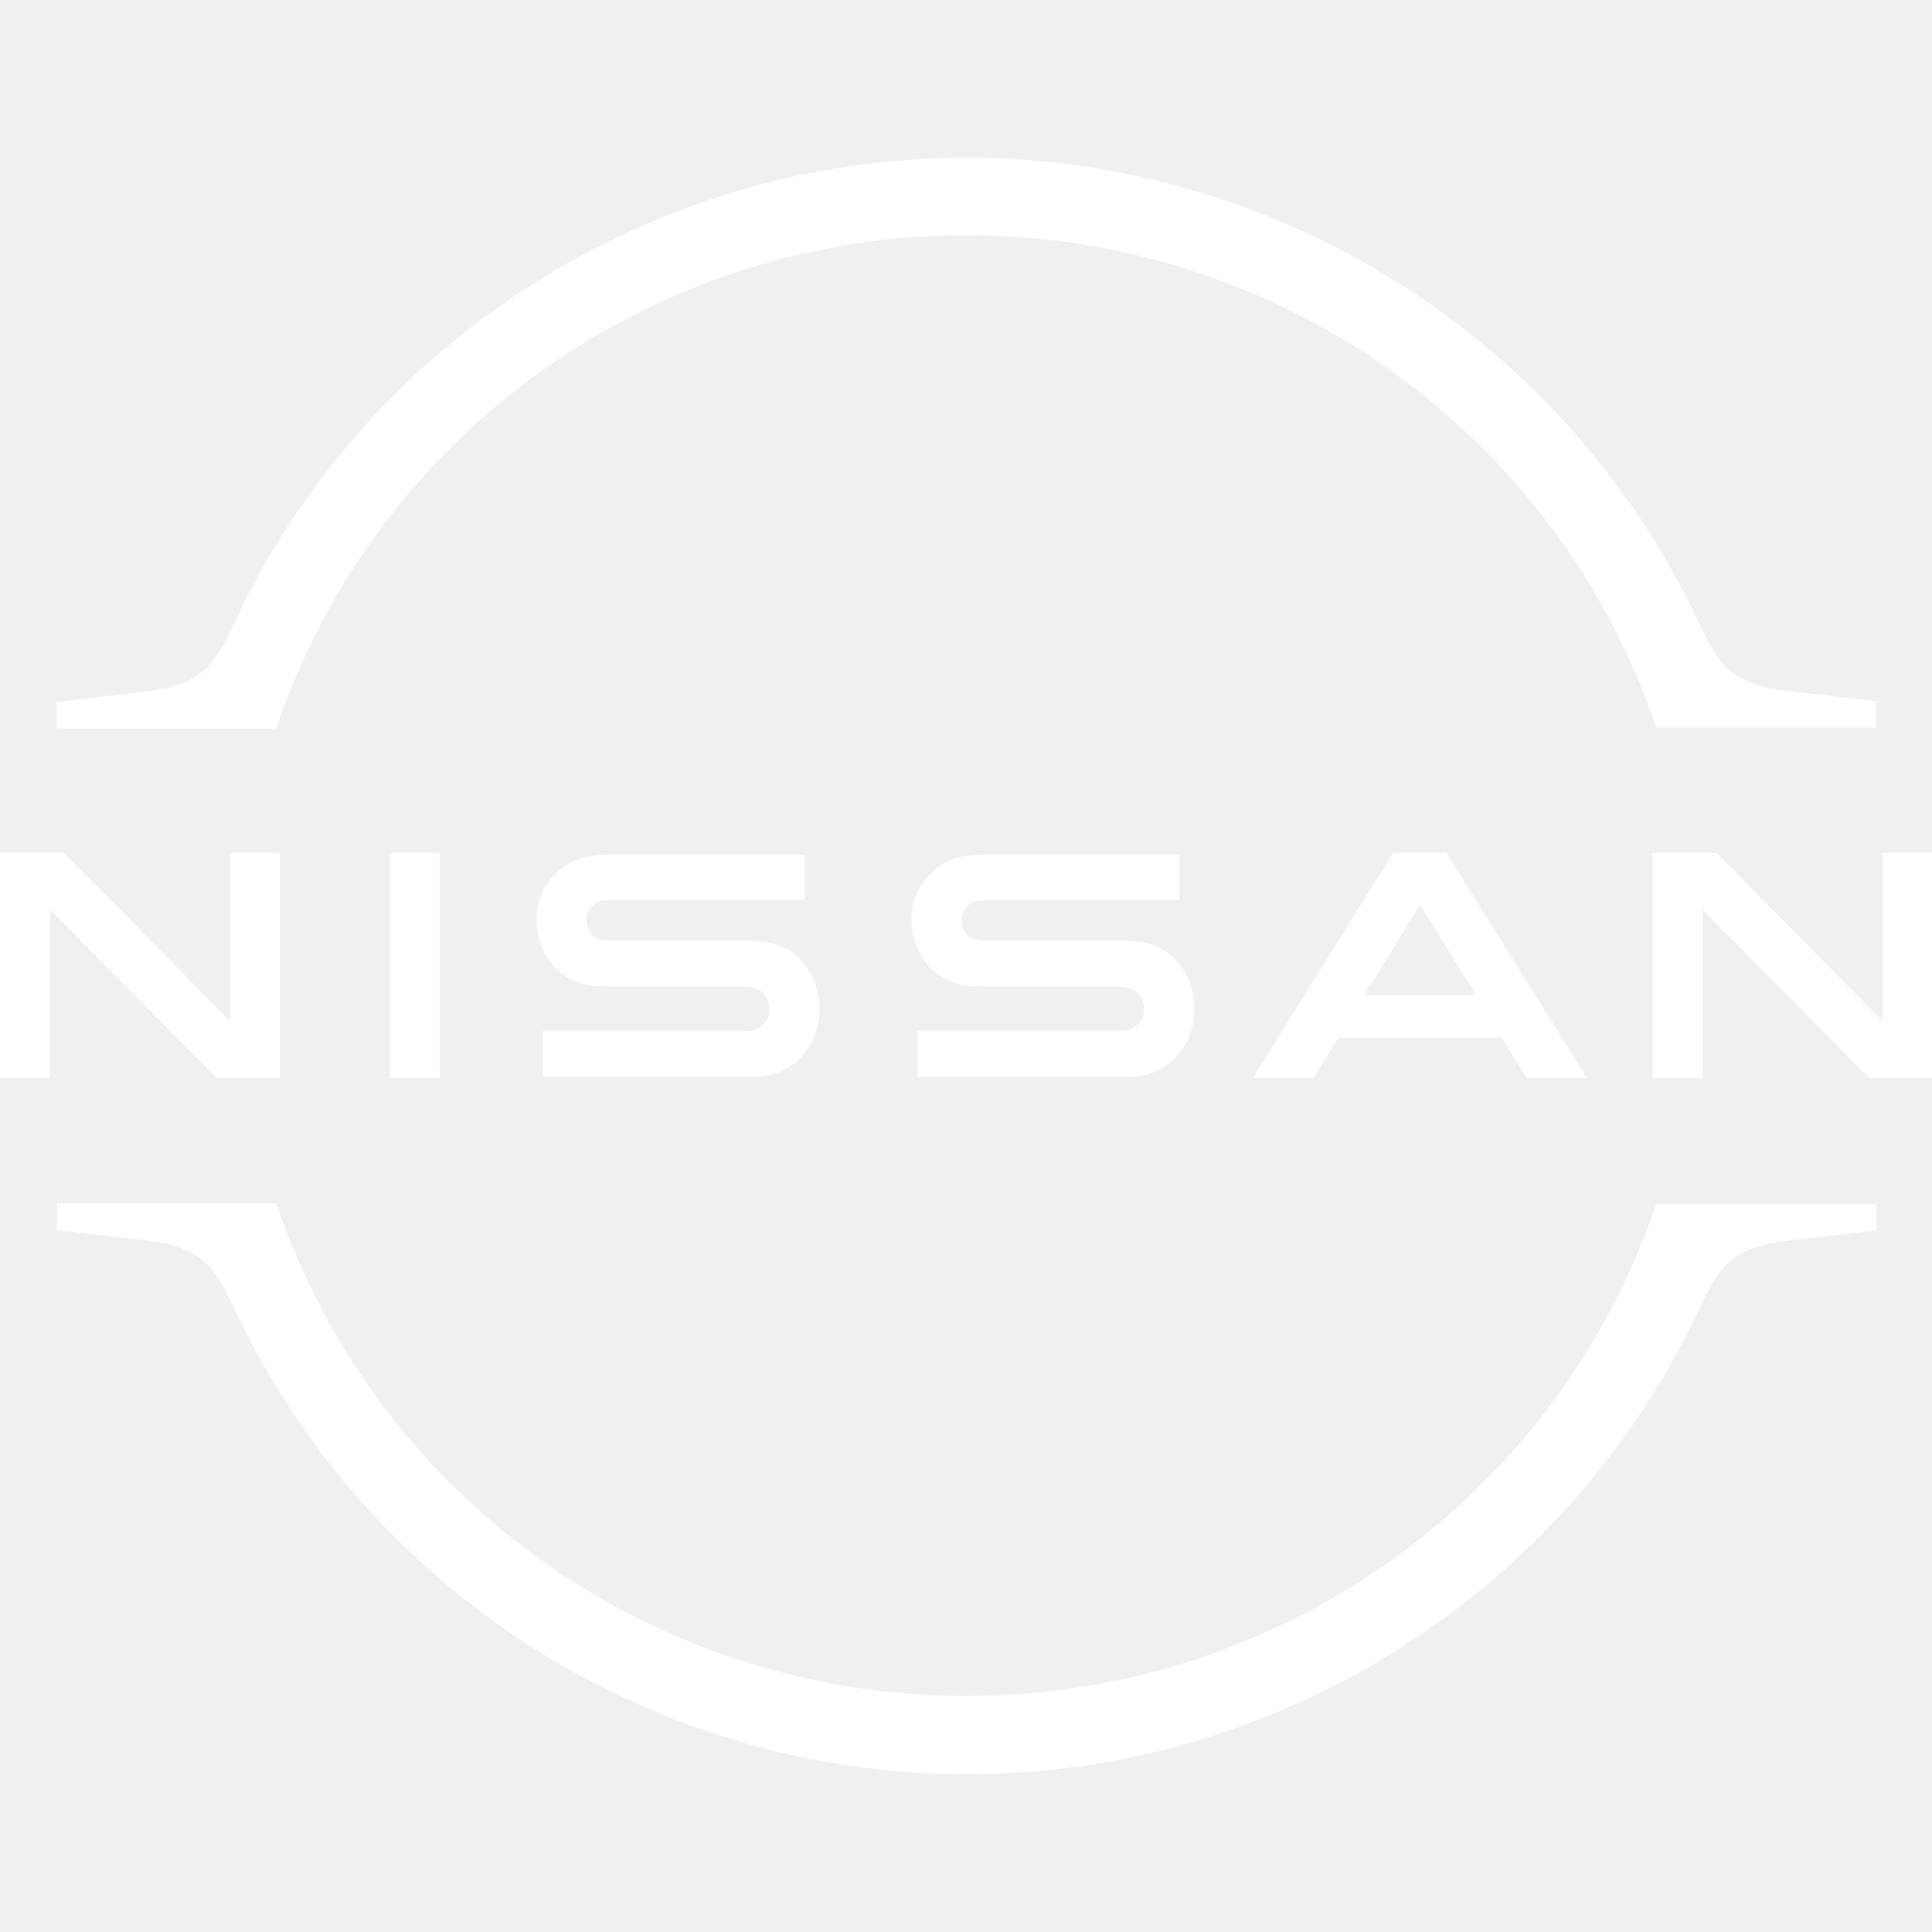
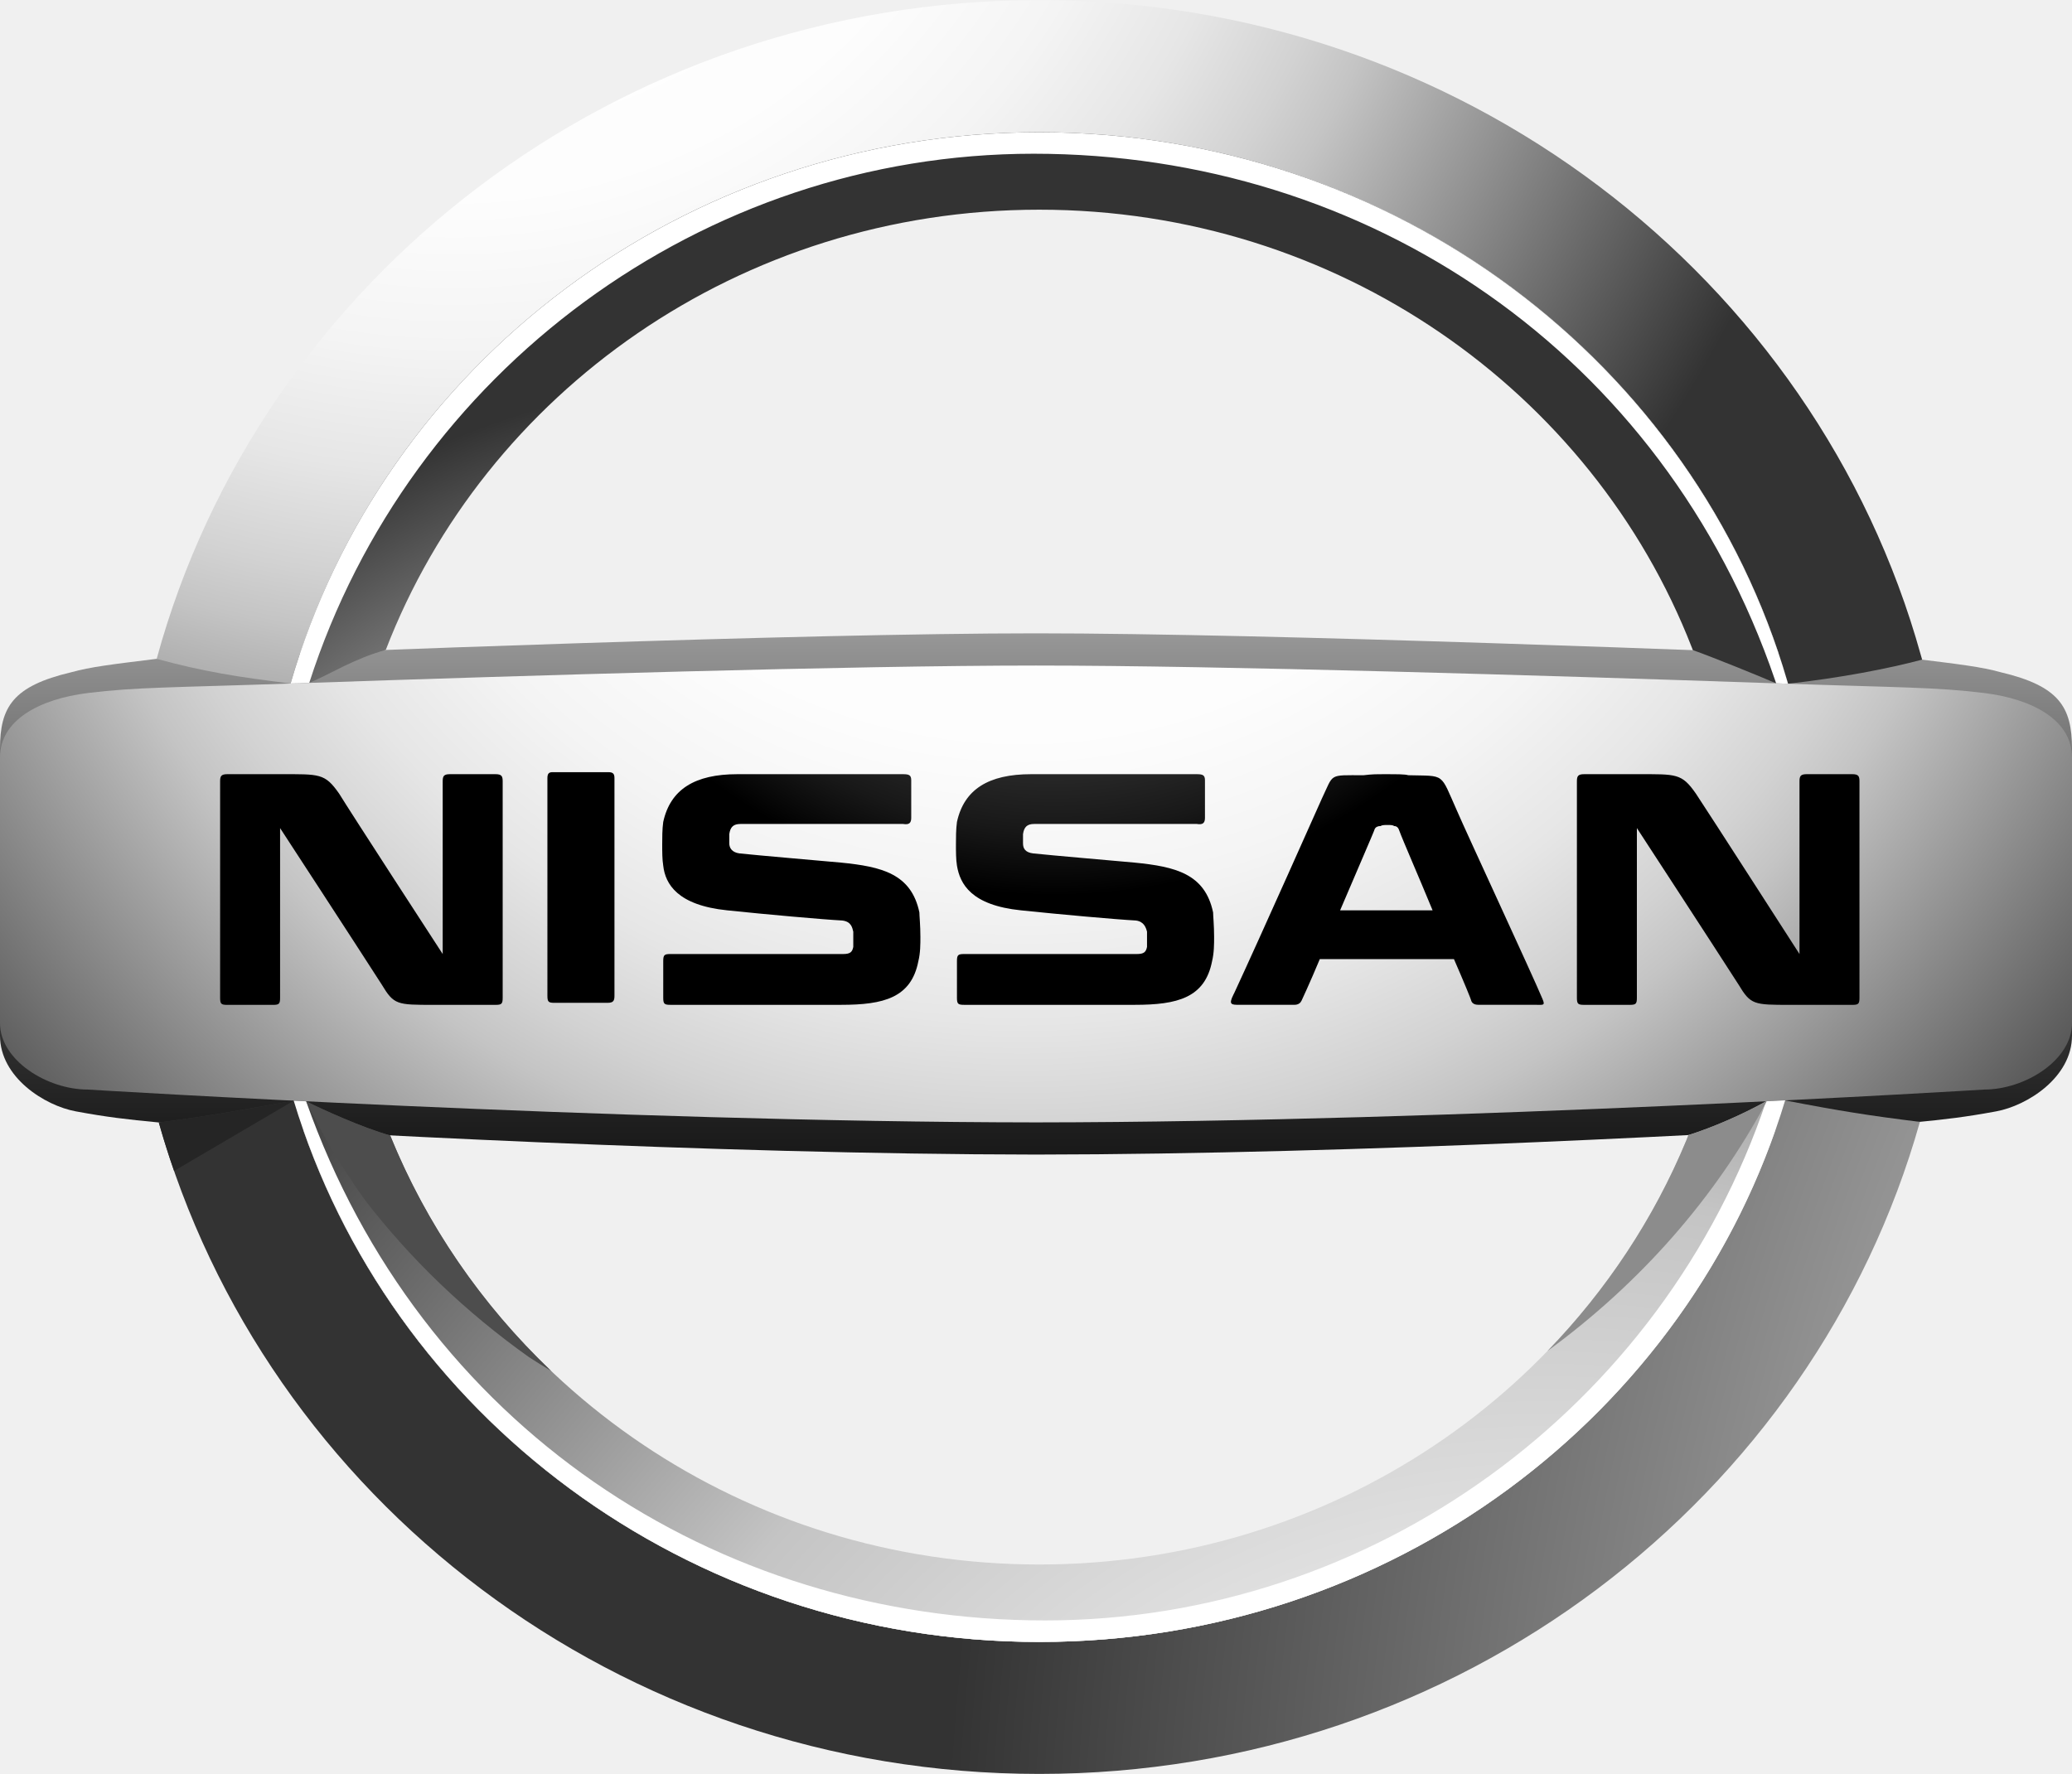
- <svg xmlns="http://www.w3.org/2000/svg" fill="#ffffff" role="img" viewBox="0 0 24 24">
-   <path d="M20.576 14.955l-.01.028c-1.247 3.643-4.685 6.086-8.561 6.086-3.876 0-7.32-2.448-8.562-6.09l-.01-.029H.71v.329l1.133.133c.7.08.847.39 1.038.78l.048.096c1.638 3.495 5.204 5.752 9.08 5.752 3.877 0 7.443-2.257 9.081-5.747l.048-.095c.19-.39.338-.7 1.038-.781l1.134-.134v-.328zM3.443 9.012c1.247-3.643 4.686-6.09 8.562-6.09 3.876 0 7.319 2.447 8.562 6.09l.01.028h2.728v-.328l-1.134-.133c-.7-.081-.847-.39-1.038-.781l-.047-.096C19.448 4.217 15.88 1.96 12.005 1.96c-3.881 0-7.443 2.257-9.081 5.752l-.048.095c-.19.39-.338.7-1.038.781l-1.133.133v.329h2.724zm13.862 1.586l-1.743 2.795h.752l.31-.5h2.033l.31.5h.747l-1.743-2.795zm1.033 1.766h-1.395l.7-1.124zm2.81-1.066l2.071 2.095H24v-2.795h-.614v2.085l-2.062-2.085h-.795v2.795h.619zM0 13.393h.619v-2.095l2.076 2.095h.781v-2.795h-.619v2.085L.795 10.598H0zm4.843-2.795h.619v2.795h-.62zm4.486 2.204c-.02.005-.096.005-.124.005H6.743v.572h2.5c.019 0 .167 0 .195-.005.51-.048.743-.472.743-.843 0-.381-.243-.79-.705-.833-.09-.01-.166-.01-.2-.01H7.643a.83.83 0 0 1-.181-.014c-.129-.034-.176-.148-.176-.243 0-.086.047-.2.18-.238a.68.68 0 0 1 .172-.014h2.357v-.562H7.6c-.1 0-.176.004-.238.014a.792.792 0 0 0-.695.805c0 .343.214.743.685.81.086.009.205.009.258.009H9.2c.029 0 .1 0 .114.005.181.023.243.157.243.276a.262.262 0 0 1-.228.266zm4.657 0c-.02.005-.096.005-.129.005H11.4v.572h2.5c.019 0 .167 0 .195-.005.51-.048.743-.472.743-.843 0-.381-.243-.79-.705-.833-.09-.01-.166-.01-.2-.01H12.3a.83.83 0 0 1-.181-.014c-.129-.034-.176-.148-.176-.243 0-.086.047-.2.18-.238a.68.68 0 0 1 .172-.014h2.357v-.562h-2.395c-.1 0-.176.004-.238.014a.792.792 0 0 0-.695.805c0 .343.214.743.686.81.085.009.204.009.257.009h1.59c.029 0 .1 0 .114.005.181.023.243.157.243.276a.267.267 0 0 1-.228.266Z" />
+ <svg xmlns="http://www.w3.org/2000/svg" width="2500" height="2141" viewBox="5 4.87 200 171.261">
+   <linearGradient id="a" gradientUnits="userSpaceOnUse" x1="-1926.795" y1="1110.028" x2="-1926.795" y2="1249.429" gradientTransform="translate(2031.795 -1102.63)">
+     <stop offset=".194" stop-color="#fff" />
+     <stop offset=".208" stop-color="#f8f8f8" />
+     <stop offset=".366" stop-color="#aeaeae" />
+     <stop offset=".513" stop-color="#707070" />
+     <stop offset=".647" stop-color="#404040" />
+     <stop offset=".764" stop-color="#1d1d1d" />
+     <stop offset=".86" stop-color="#080808" />
+     <stop offset=".922" />
+   </linearGradient>
+   <path d="M198.119 69.765c-1.848-.516-3.906-.76-8.241-1.295-17.942-.736-62.282-2.46-84.877-2.46-22.594 0-66.935 1.723-84.875 2.46-4.337.535-6.397.779-8.244 1.295C6.241 71.095 5 73.12 5 77.16v27.689c0 4.041 4.329 6.764 7.313 7.313 2.986.553 4.875.774 8.016 1.073 16.047.994 53.277 3.066 84.671 3.099 31.395-.03 68.623-2.104 84.671-3.099 3.14-.299 5.03-.521 8.017-1.073 2.983-.55 7.312-3.272 7.312-7.313V77.16c0-4.04-1.24-6.065-6.881-7.395z" fill="url(#a)" />
+   <radialGradient id="b" cx="-1982.938" cy="1073.071" r="139.463" gradientTransform="translate(2031.795 -1102.63)" gradientUnits="userSpaceOnUse">
+     <stop offset=".202" stop-color="#fff" />
+     <stop offset=".382" stop-color="#fdfdfd" />
+     <stop offset=".487" stop-color="#f4f4f4" />
+     <stop offset=".573" stop-color="#e6e6e6" />
+     <stop offset=".648" stop-color="#d2d2d2" />
+     <stop offset=".689" stop-color="#c4c4c4" />
+     <stop offset="1" stop-color="#333" />
+   </radialGradient>
+   <path d="M33.05 70.854c8.828-30.71 37.835-53.243 72.268-53.243 34.334 0 63.282 22.409 72.196 52.996.028.108.047.164.078.268 5.118-.575 9.703-1.463 12.943-2.328-.059-.197-.074-.237-.125-.431C180.279 31.681 146.021 4.87 105.318 4.87c-40.84 0-75.188 26.985-85.194 63.6 4.501 1.233 7.798 1.75 12.926 2.384z" fill="url(#b)" />
+   <radialGradient id="c" cx="-1645.429" cy="1296.455" r="290.45" gradientTransform="translate(2031.795 -1102.63)" gradientUnits="userSpaceOnUse">
+     <stop offset=".202" stop-color="#fff" />
+     <stop offset=".368" stop-color="#e4e4e4" />
+     <stop offset=".594" stop-color="#c4c4c4" />
+     <stop offset="1" stop-color="#333" />
+   </radialGradient>
+   <path d="M177.303 111.104c-.089.273-.188.574-.234.723-9.387 29.852-37.957 51.564-71.75 51.564-34.06 0-62.81-22.047-71.969-52.258-5.598.991-7.489 1.368-13.021 2.104 10.25 36.257 44.414 62.895 84.99 62.895 40.593 0 74.769-26.666 85-62.953-4.874-.602-7.745-1.057-13.016-2.075z" fill="url(#c)" />
+   <radialGradient id="d" cx="-1949.44" cy="1232.36" r="89.169" gradientTransform="translate(2031.795 -1102.63)" gradientUnits="userSpaceOnUse">
+     <stop offset=".202" stop-color="#fff" />
+     <stop offset=".368" stop-color="#e4e4e4" />
+     <stop offset=".594" stop-color="#c4c4c4" />
+     <stop offset="1" stop-color="#333" />
+   </radialGradient>
+   <path d="M34.852 70.788c2.125-.878 4.181-2.278 7.386-3.179 9.555-24.825 34.189-42.503 63.079-42.503 28.8 0 53.373 17.569 62.988 42.274.034.084.069.186.096.249 1.654.573 6.527 2.549 8.043 3.21.215.005.674.021 1.148.034a7.05 7.05 0 0 1-.078-.268c-8.918-30.577-37.865-52.979-72.197-52.979-34.424 0-63.431 22.523-72.262 53.227.51.001 1.481-.043 1.797-.065z" fill="url(#d)" />
+   <path d="M104.769 19.703c32.213 0 60.768 19.208 71.584 50.869l.088.269c.168 0 .781.022 1.148.034-.029-.115-.059-.182-.078-.268-8.918-30.577-37.865-52.979-72.197-52.979-34.424 0-63.431 22.523-72.262 53.227.688-.011 1.019-.011 1.799-.066 9.67-30.058 37.942-51.086 69.918-51.086z" fill="#fff" />
+   <radialGradient id="e" cx="-1877.483" cy="1323.538" r="169.194" gradientTransform="translate(2031.795 -1102.63)" gradientUnits="userSpaceOnUse">
+     <stop offset=".202" stop-color="#fff" />
+     <stop offset=".368" stop-color="#e4e4e4" />
+     <stop offset=".594" stop-color="#c4c4c4" />
+     <stop offset="1" stop-color="#333" />
+   </radialGradient>
+   <path d="M175.477 111.191c-2.314 1.293-5.195 2.537-7.498 3.264-.031.074-.162.402-.19.479-9.962 24.022-34.179 40.979-62.471 40.979-28.47 0-52.811-17.163-62.657-41.423-2.649-.735-6.609-2.541-8.108-3.295-.561-.027-.863-.043-1.208-.061 9.159 30.207 37.914 52.258 71.974 52.258 33.906 0 62.55-21.849 71.843-51.843.02-.058.123-.388.145-.444-.537.021-1.358.086-1.83.086z" fill="url(#e)" />
+   <radialGradient id="f" cx="-1928.135" cy="1125.143" r="134.452" gradientTransform="translate(2031.795 -1102.63)" gradientUnits="userSpaceOnUse">
+     <stop offset=".202" stop-color="#fff" />
+     <stop offset=".397" stop-color="#fdfdfd" />
+     <stop offset=".51" stop-color="#f4f4f4" />
+     <stop offset=".603" stop-color="#e6e6e6" />
+     <stop offset=".684" stop-color="#d2d2d2" />
+     <stop offset=".728" stop-color="#c4c4c4" />
+     <stop offset="1" stop-color="#4d4d4d" />
+   </radialGradient>
+   <path d="M196.516 71.77c-4.752-.578-7.992-.516-19.568-.915-.526-.019-1.061-.035-1.604-.054-20.99-.72-52.52-1.682-70.344-1.682-17.823 0-49.352.962-70.345 1.682-.542.019-1.075.035-1.6.054-11.578.399-14.817.337-19.57.915C8.733 72.353 5 74.434 5 77.973v25.677c0 3.541 4.497 6.408 8.484 6.408 0 0 50.746 3.133 91.516 3.17 40.771-.037 91.516-3.17 91.516-3.17 3.987 0 8.484-2.867 8.484-6.408V77.973c0-3.539-3.732-5.62-8.484-6.203z" fill="url(#f)" />
+   <path d="M175.477 111.191c-9.959 29.543-37.967 50.123-69.604 50.123-31.959 0-60.317-18.906-71.323-50.123-.404-.021-.804-.037-1.199-.06 9.157 30.208 37.917 52.259 71.978 52.259 34.072 0 62.835-22.065 71.984-52.289-.602.028-1.213.061-1.836.09z" fill="#fff" />
+   <path d="M175.535 111.189l-.061.002c-2.314 1.293-5.193 2.537-7.498 3.264-.031.074-.162.402-.189.479-3.152 7.602-7.732 14.496-13.422 20.371 8.906-6.511 16.17-14.737 21.17-24.116z" fill="#8c8c8c" />
+   <path d="M58.19 137.216c-6.698-6.38-12.03-14.103-15.53-22.728-2.649-.736-6.608-2.543-8.108-3.297a63.415 63.415 0 0 0 5.648 9.494c4.409 5.742 9.753 10.86 15.836 15.191.708.464 1.426.91 2.154 1.34z" fill="#4d4d4d" />
+   <path d="M33.348 111.135v-.002l-.023.004c-5.58.989-7.473 1.368-12.997 2.1.445 1.58.938 3.137 1.475 4.678l11.545-6.78z" fill="#252525" />
+   <radialGradient id="g" cx="-1925.021" cy="1138.607" r="90.561" gradientTransform="translate(2031.795 -1102.63)" gradientUnits="userSpaceOnUse">
+     <stop offset=".111" stop-color="#4d4d4d" />
+     <stop offset=".248" stop-color="#494949" />
+     <stop offset=".355" stop-color="#404040" />
+     <stop offset=".451" stop-color="#2f2f2f" />
+     <stop offset=".541" stop-color="#181818" />
+     <stop offset=".611" />
+   </radialGradient>
+   <path d="M145.637 83.142c-1.668-3.728-1.076-3.337-4.707-3.433-.295-.1-1.082-.1-2.16-.1-1.076 0-1.274 0-2.158.1-3.432 0-2.844-.196-4.02 2.256 0 0-5.891 13.242-8.439 18.735l-.098.196c-.49.979-.195.979.588.979h5.299c.394 0 .588-.192.686-.392 0 0 .785-1.668 1.766-4.021h12.949c.982 2.257 1.668 3.923 1.668 4.021.098.295.393.392.686.392h5.494c.785 0 .982.103.688-.588-.983-2.353-7.359-16.088-8.242-18.145zm-11.283 9.612c1.668-3.923 3.338-7.748 3.338-7.847.099-.197.295-.295.588-.295.099-.1.395-.1.688-.1.197 0 .489 0 .588.1.195 0 .395.098.489.393.396 1.077 1.864 4.414 3.237 7.749h-8.928zM63.722 79.413c.49 0 .589.195.589.588v20.995c0 .488-.099.688-.686.688h-5.102c-.587 0-.685-.1-.685-.688V80.001c0-.393.098-.588.489-.588h5.395zm-10.889.195c.587 0 .688.195.688.688v20.896c0 .59-.101.688-.688.688h-5.985c-3.53 0-3.825 0-5.001-1.96-2.453-3.825-9.812-15.107-9.812-15.107v16.381c0 .591-.098.687-.685.687h-4.416c-.588 0-.687-.096-.687-.687V80.296c0-.491.099-.688.687-.688h5.101c3.826 0 4.316-.097 5.692 1.865 1.078 1.767 10.005 15.5 10.005 15.5V80.296c0-.491.098-.688.688-.688h4.413zm130.964 0c.592 0 .688.195.688.688v20.896c0 .59-.098.688-.688.688h-5.979c-3.535 0-3.83 0-5.006-1.96C170.357 96.092 163 84.811 163 84.811v16.382c0 .59-.098.686-.688.686H157.9c-.588 0-.689-.096-.689-.686V80.296c0-.491.102-.688.689-.688h5.1c3.826 0 4.318-.097 5.689 1.865 1.178 1.767 10.008 15.5 10.008 15.5V80.296c0-.491.099-.688.688-.688h4.412zm-97.609 8.538c3.925.391 6.771 1.077 7.555 4.806 0 .292.099 1.274.099 2.354 0 .688 0 1.568-.197 2.354-.685 3.531-3.336 4.217-7.454 4.217H69.707c-.589 0-.688-.096-.688-.686V97.66c0-.59.099-.688.688-.688h16.675c.688 0 .884-.195.981-.688v-.883-.588c-.099-.394-.196-.982-1.078-1.078-1.865-.098-7.357-.59-11.087-.981-4.807-.491-5.983-2.549-6.18-4.316-.098-.59-.098-1.374-.098-2.061 0-.589 0-1.471.098-2.159.688-3.141 3.043-4.61 7.161-4.61h15.99c.591 0 .788.1.788.589v3.631c0 .487-.197.685-.788.587H76.474c-.687 0-.98.294-1.08.98v.883c0 .491.295.884.981.979 1.868.2 7.654.69 9.813.889zm28.349 0c3.928.391 6.771 1.077 7.557 4.806 0 .292.098 1.274.098 2.354 0 .688 0 1.568-.196 2.354-.685 3.531-3.333 4.217-7.455 4.217H98.058c-.589 0-.688-.096-.688-.686V97.66c0-.59.099-.688.688-.688h16.678c.686 0 .879-.195.98-.688v-.883-.588c-.102-.394-.296-.982-1.08-1.078-1.863-.098-7.357-.59-11.084-.981-4.809-.491-5.886-2.549-6.182-4.316-.098-.59-.098-1.374-.098-2.061 0-.589 0-1.471.098-2.159.688-3.141 3.042-4.61 7.161-4.61h15.993c.586 0 .785.1.785.589v3.631c0 .487-.199.685-.785.587h-15.698c-.686 0-.979.294-1.079.98v.883c0 .491.197.884.983.979 1.864.2 7.65.69 9.807.889z" fill="url(#g)" />
</svg>
